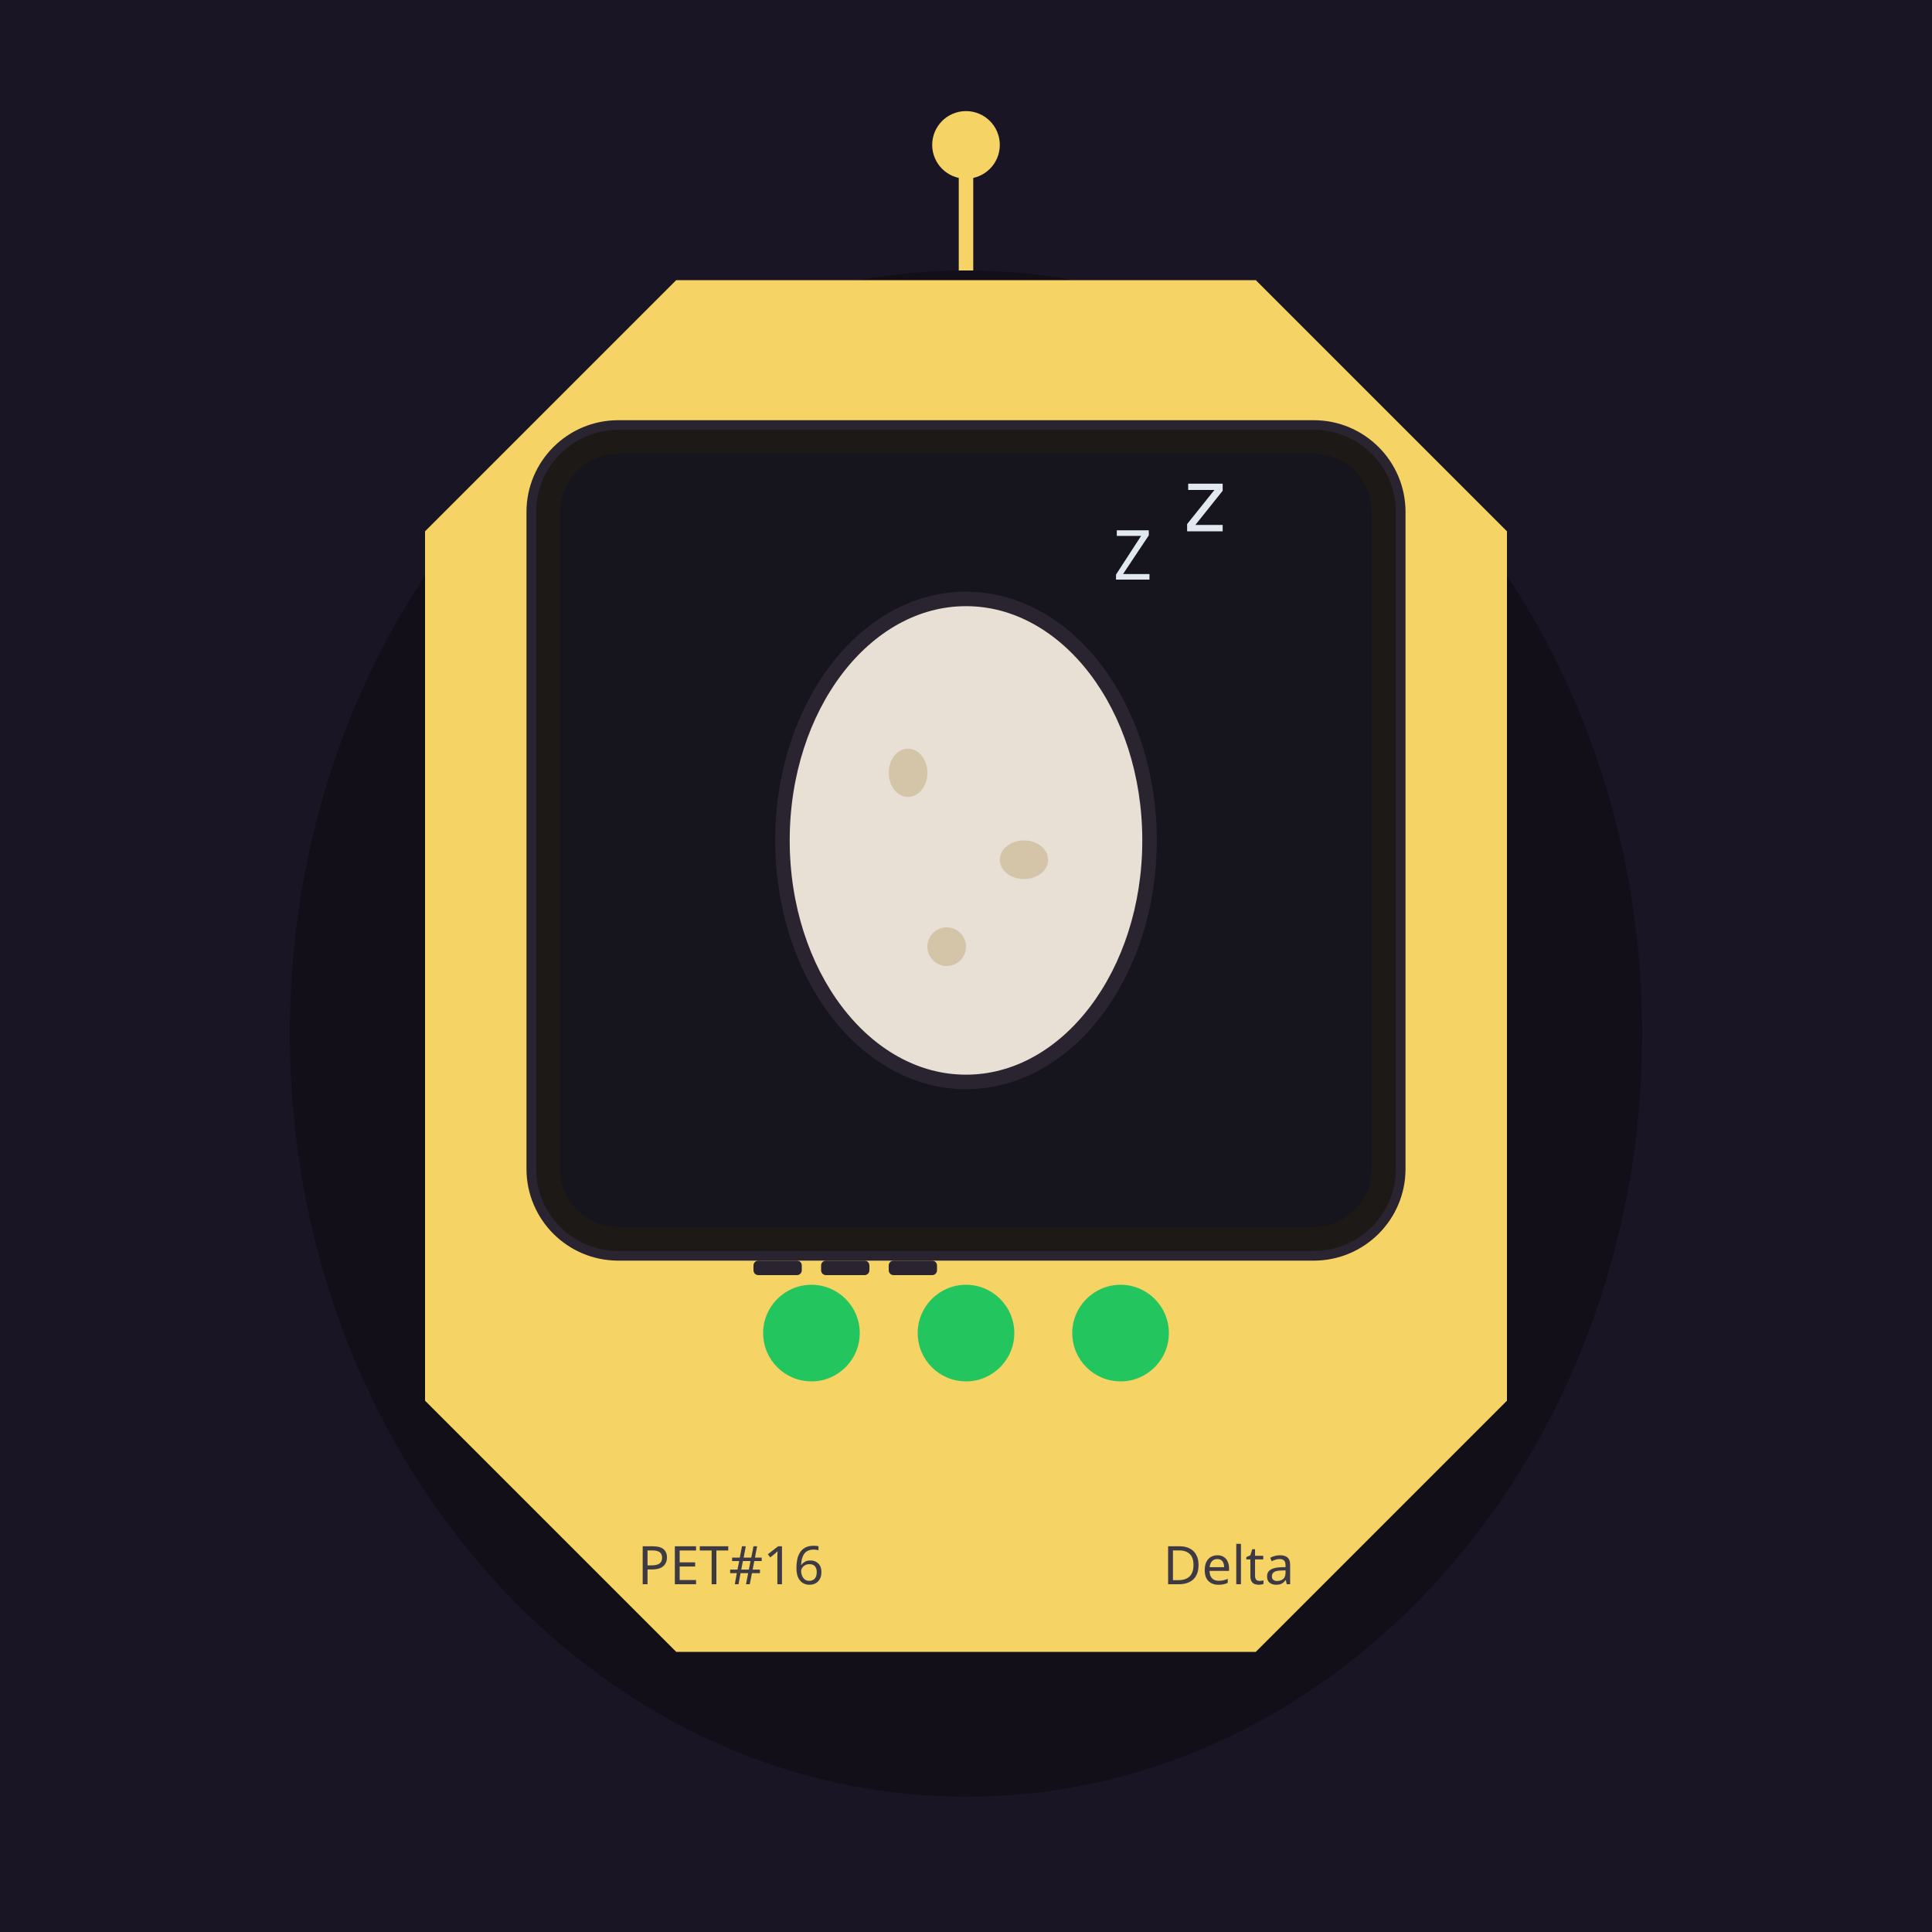
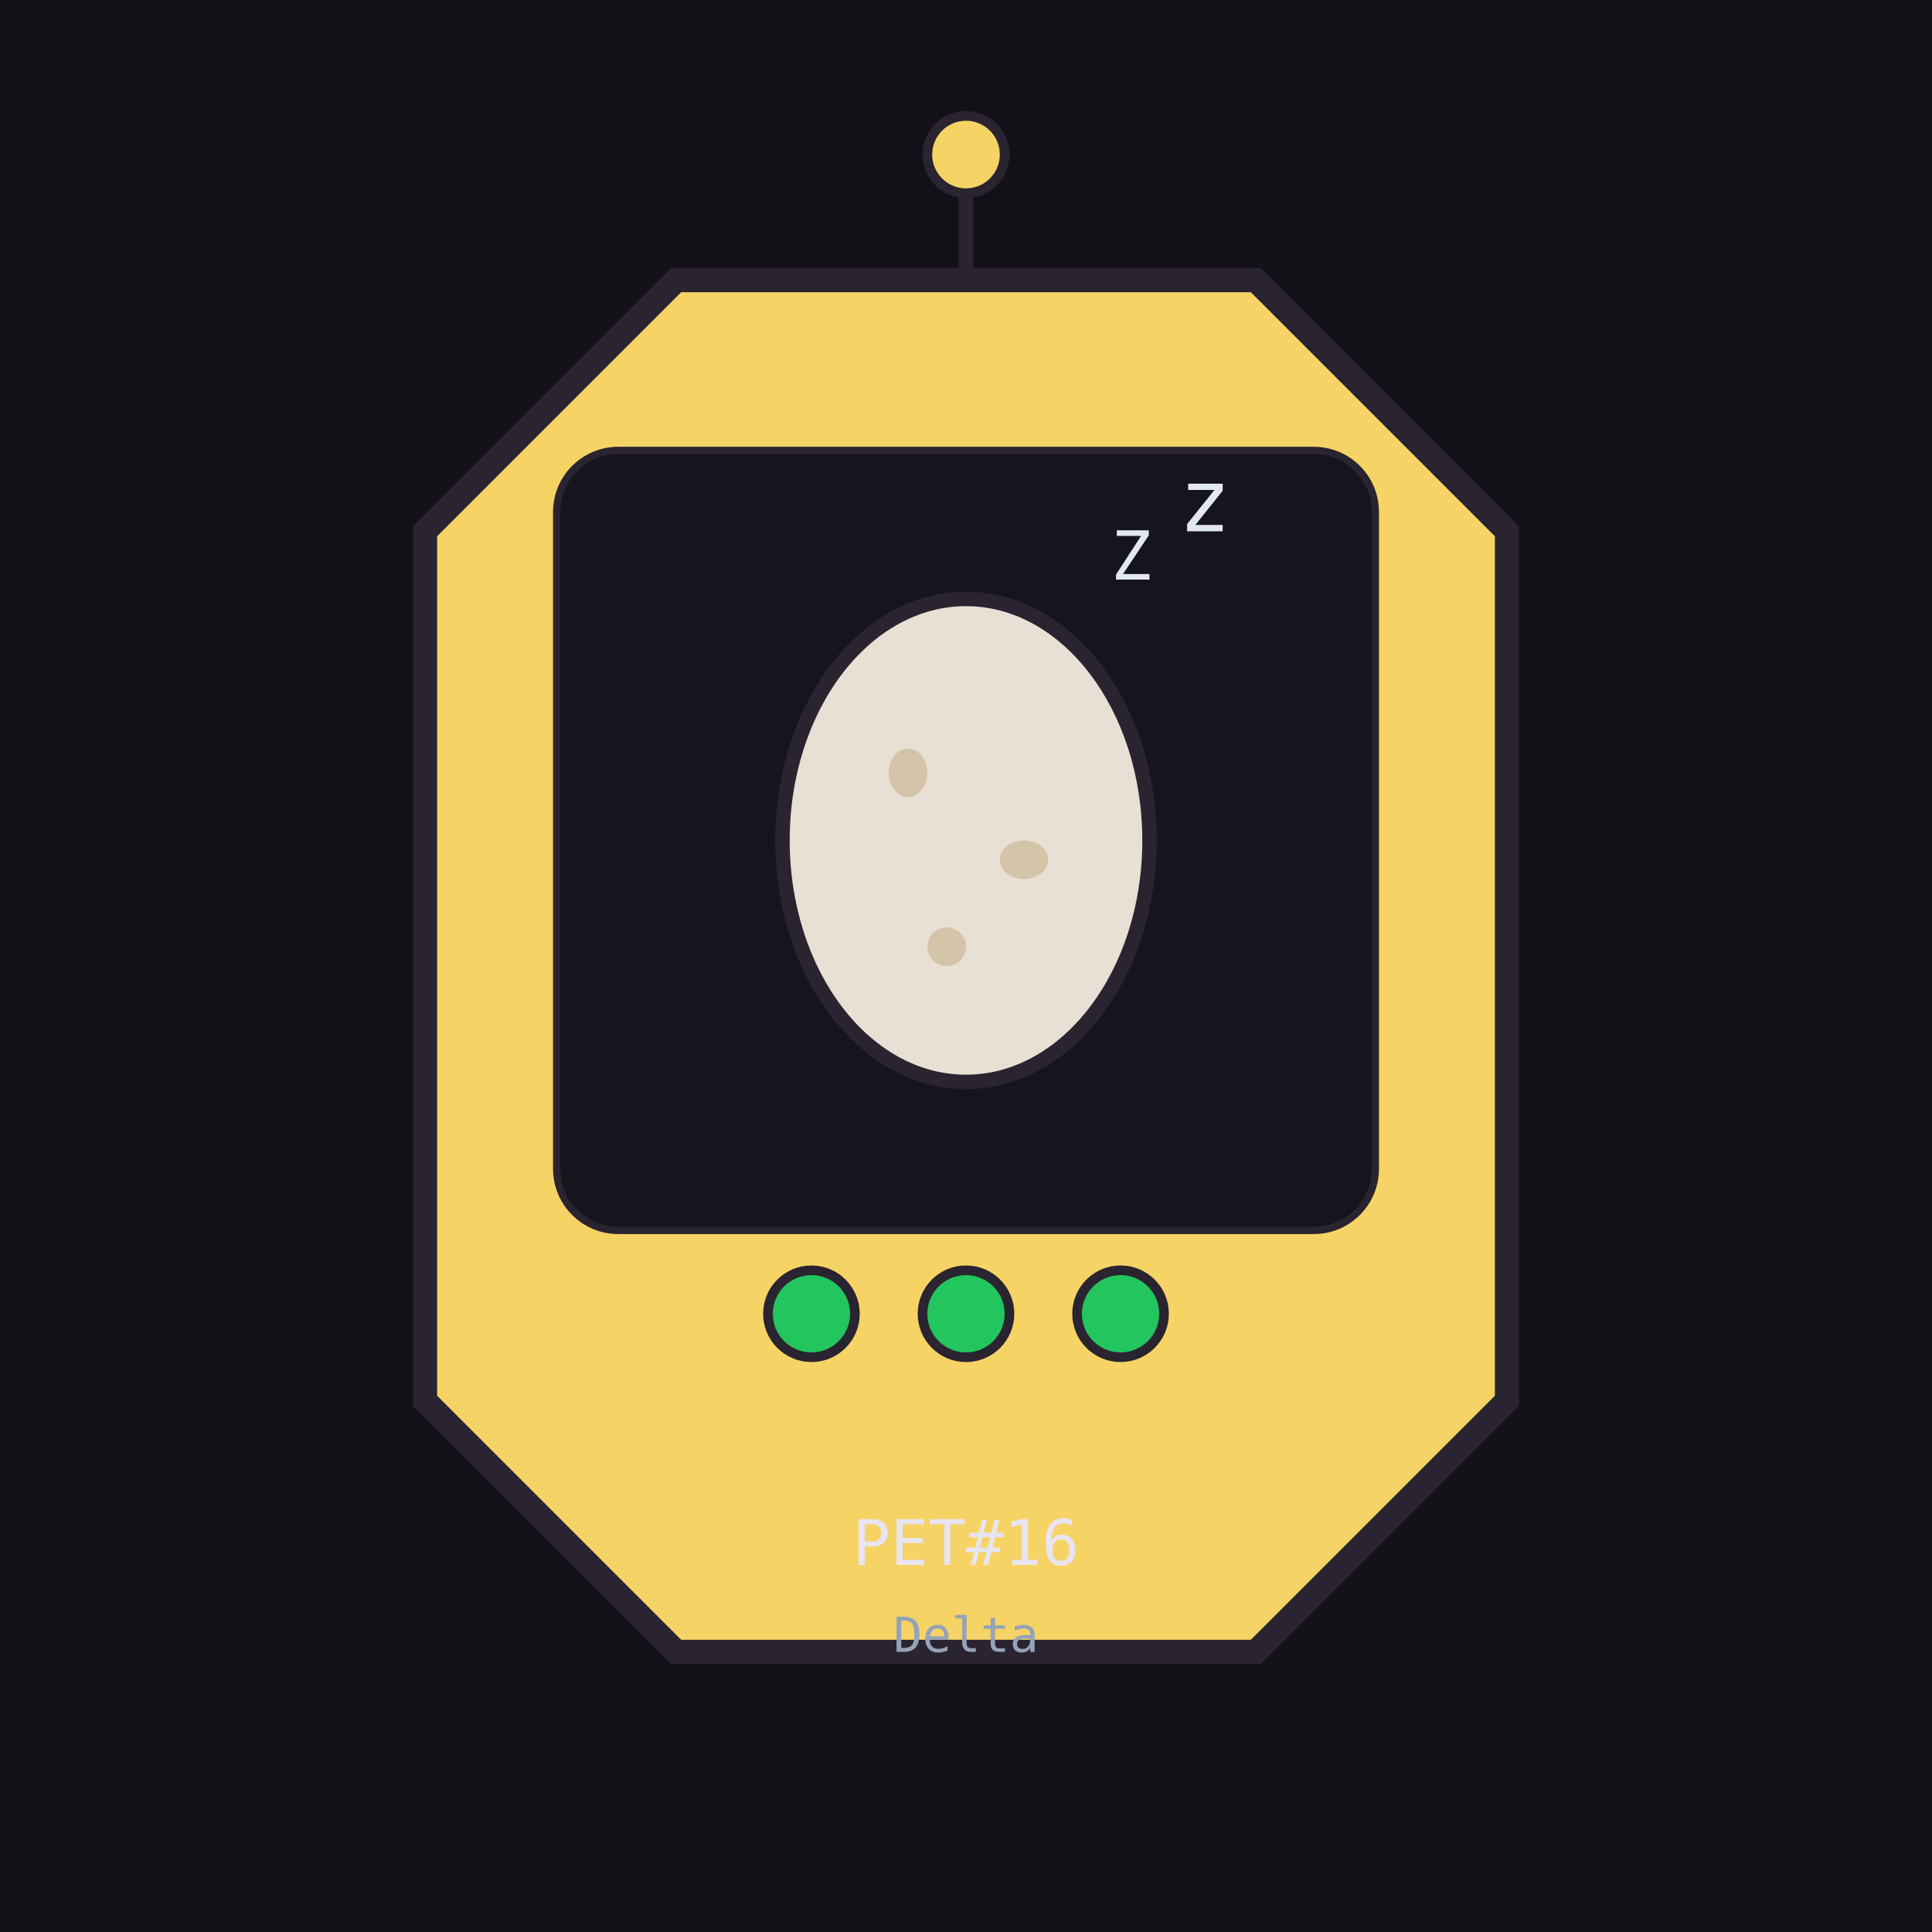
<svg xmlns="http://www.w3.org/2000/svg" viewBox="0 0 400 400">
  <defs>
    <clipPath id="scr">
      <rect x="116" y="94" width="168" height="160" rx="12" />
    </clipPath>
  </defs>
-   <rect width="400" height="400" fill="#1a1524" />
-   <ellipse cx="200" cy="214" rx="140" ry="158" fill="#000" fill-opacity=".3" />
-   <path fill="#f6d365" d="M140 58 L260 58 L312 110 L312 290 L260 342 L140 342 L88 290 L88 110 Z" />
-   <line x1="200" y1="56" x2="200" y2="36" stroke="#f6d365" stroke-width="3" />
-   <circle cx="200" cy="30" r="7" fill="#f6d365" />
-   <rect x="110" y="88" width="180" height="172" rx="18" fill="#1c1916" stroke="#2a2430" stroke-width="2" />
-   <rect data-spk="1" x="156" y="261" width="10" height="3" rx="1" fill="#2a2430" />
-   <rect data-spk="1" x="170" y="261" width="10" height="3" rx="1" fill="#2a2430" />
-   <rect data-spk="1" x="184" y="261" width="10" height="3" rx="1" fill="#2a2430" />
-   <circle cx="168" cy="276" r="10" fill="#22c55e" />
-   <circle cx="200" cy="276" r="10" fill="#22c55e" />
-   <circle cx="232" cy="276" r="10" fill="#22c55e" />
-   <text data-foot="1" x="132" y="328" text-anchor="start" fill="#3d3a44" font-size="11" font-family="sans-serif">PET#16</text>
-   <text data-gen="1" x="268" y="328" text-anchor="end" fill="#3d3a44" font-size="11" font-family="sans-serif">Delta</text>
+   <rect width="400" height="400" fill="#141018" />
+   <path fill="#f6d365" stroke="#2a2430" stroke-width="5" d="M140 58 L260 58 L312 110 L312 290 L260 342 L140 342 L88 290 L88 110 Z" />
+   <line x1="200" y1="58" x2="200" y2="40" stroke="#2a2430" stroke-width="3" />
+   <circle cx="200" cy="32" r="8" fill="#f6d365" stroke="#2a2430" stroke-width="2" />
+   <rect x="116" y="94" width="168" height="160" rx="12" fill="#0c0a10" stroke="#2a2430" stroke-width="3" />
+   <circle cx="168" cy="272" r="9" fill="#22c55e" stroke="#2a2430" stroke-width="2" />
+   <circle cx="200" cy="272" r="9" fill="#22c55e" stroke="#2a2430" stroke-width="2" />
+   <circle cx="232" cy="272" r="9" fill="#22c55e" stroke="#2a2430" stroke-width="2" />
+   <text x="200" y="324" text-anchor="middle" fill="#e8e4f0" font-size="13" font-family="monospace">PET#16</text>
+   <text x="200" y="342" text-anchor="middle" fill="#94a3b8" font-size="10" font-family="monospace">Delta</text>
  <g clip-path="url(#scr)">
    <g>
      <rect x="116" y="94" width="168" height="160" fill="#16141c" />
      <g data-egg="1">
        <ellipse cx="200" cy="174" rx="38" ry="50" fill="#e8e0d4" stroke="#2a2430" stroke-width="3" />
        <ellipse cx="188" cy="160" rx="4" ry="5" fill="#d4c4a8" />
        <ellipse cx="212" cy="178" rx="5" ry="4" fill="#d4c4a8" />
        <ellipse cx="196" cy="196" rx="4" ry="4" fill="#d4c4a8" />
        <animateTransform attributeName="transform" type="translate" values="0 0;0 -1;0 0" dur="24s" repeatCount="indefinite" />
      </g>
      <g>
        <text x="230" y="120" fill="#e2e8f0" font-size="14" font-family="monospace">Z</text>
        <text x="244" y="110" fill="#e2e8f0" font-size="18" font-family="monospace">z</text>
        <animate attributeName="opacity" values="0.35;0.95;0.55;0.35" dur="2.4s" repeatCount="indefinite" />
        <animateTransform attributeName="transform" type="translate" values="0 0;0 -4;0 0" dur="2.4s" repeatCount="indefinite" />
      </g>
      <animateTransform attributeName="transform" type="translate" values="0 0;1 -1;-1 1;0 0" dur="130s" repeatCount="indefinite" />
    </g>
  </g>
</svg>
